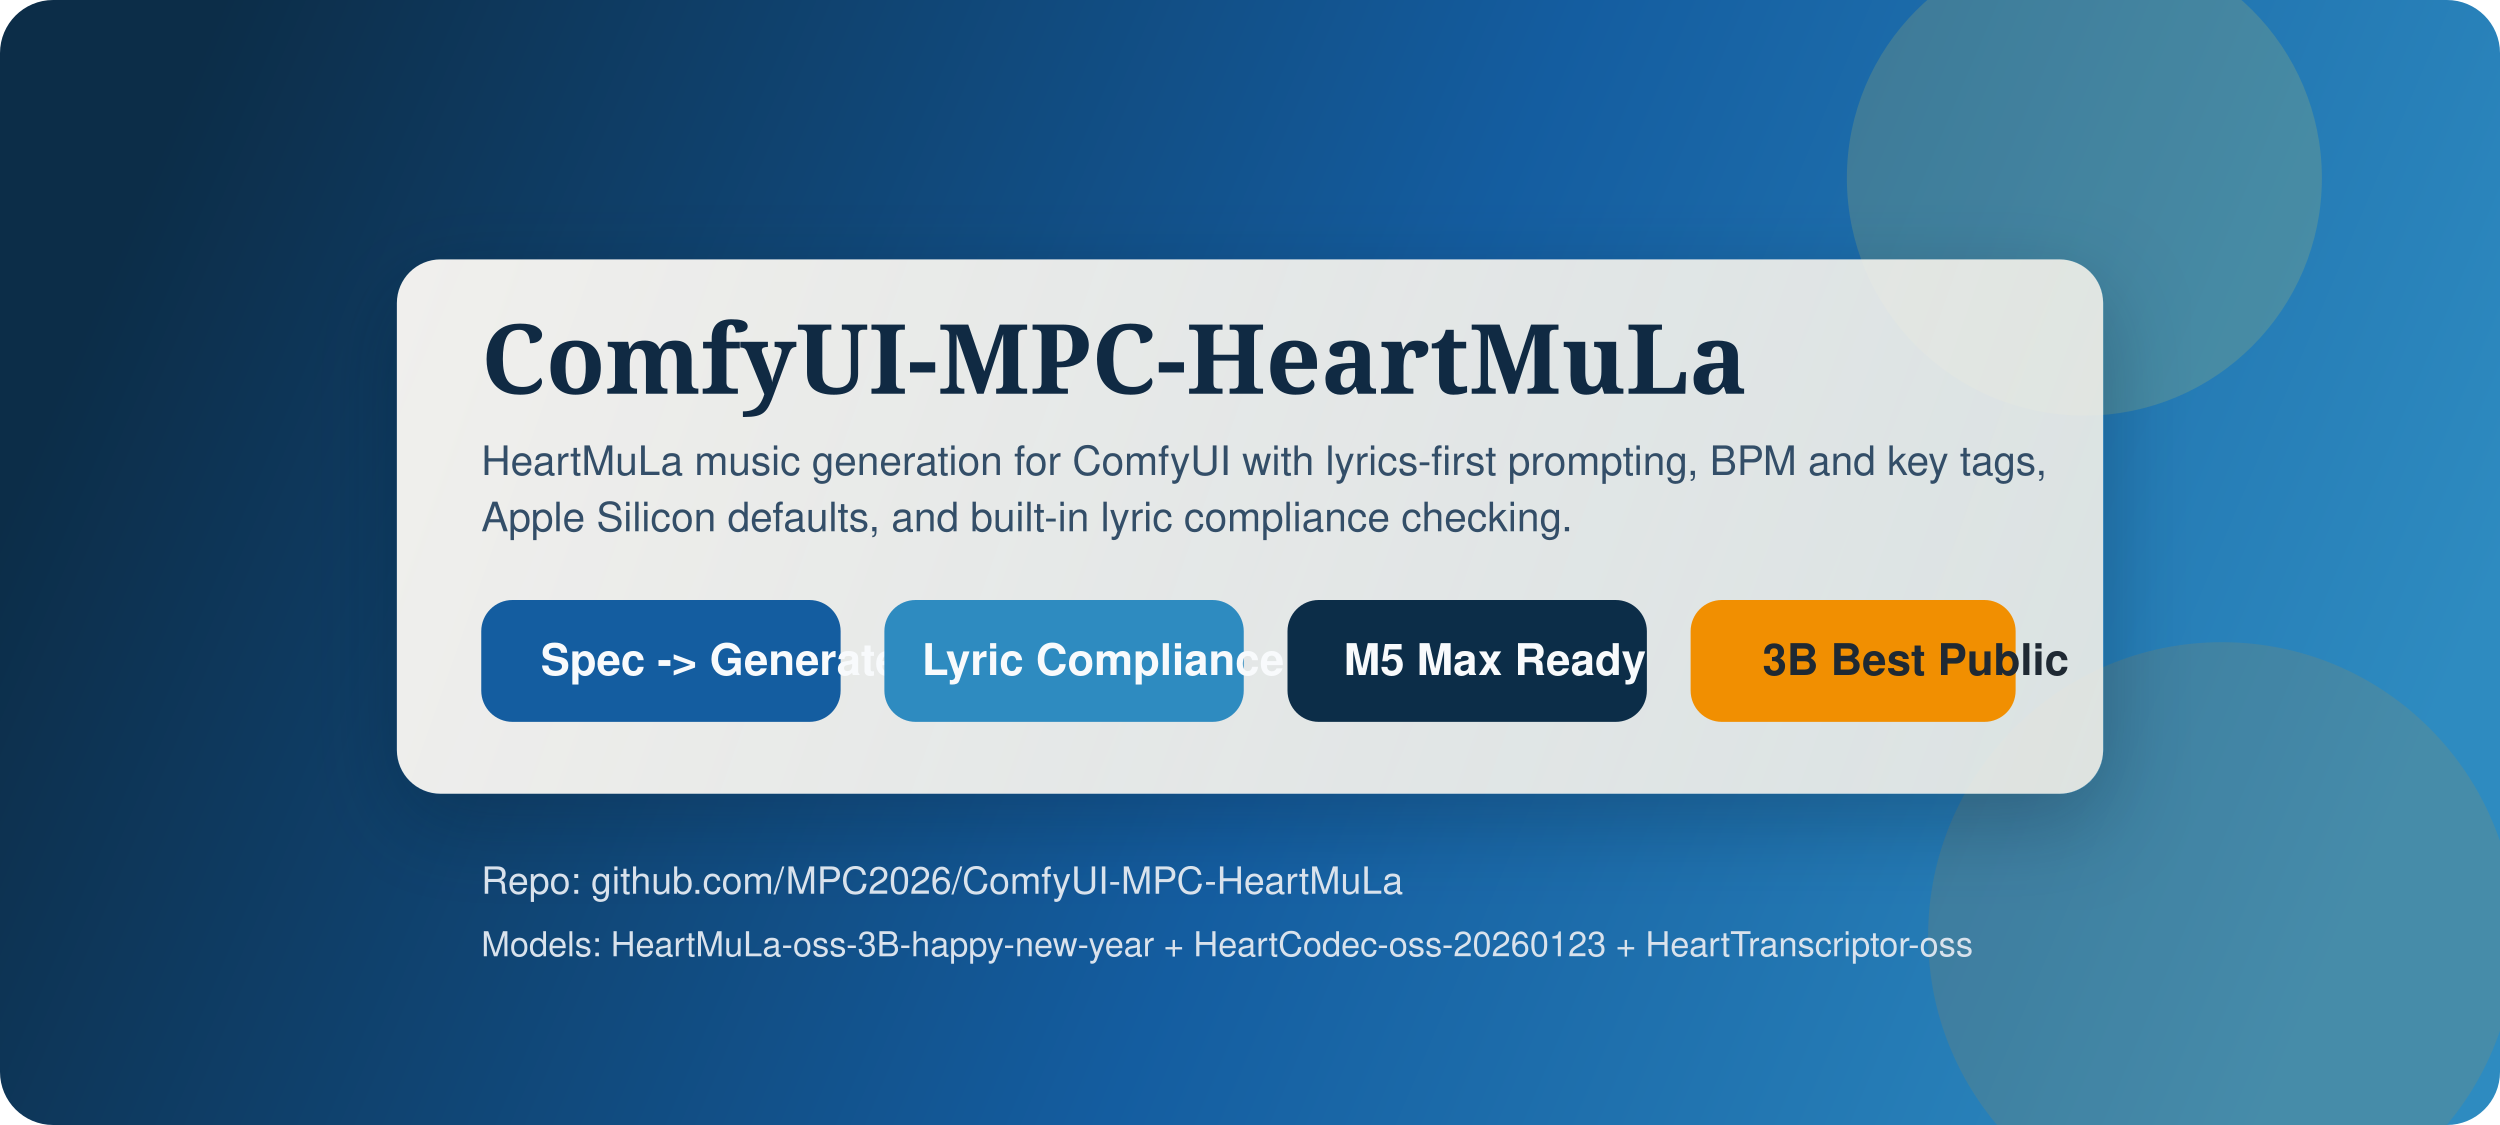
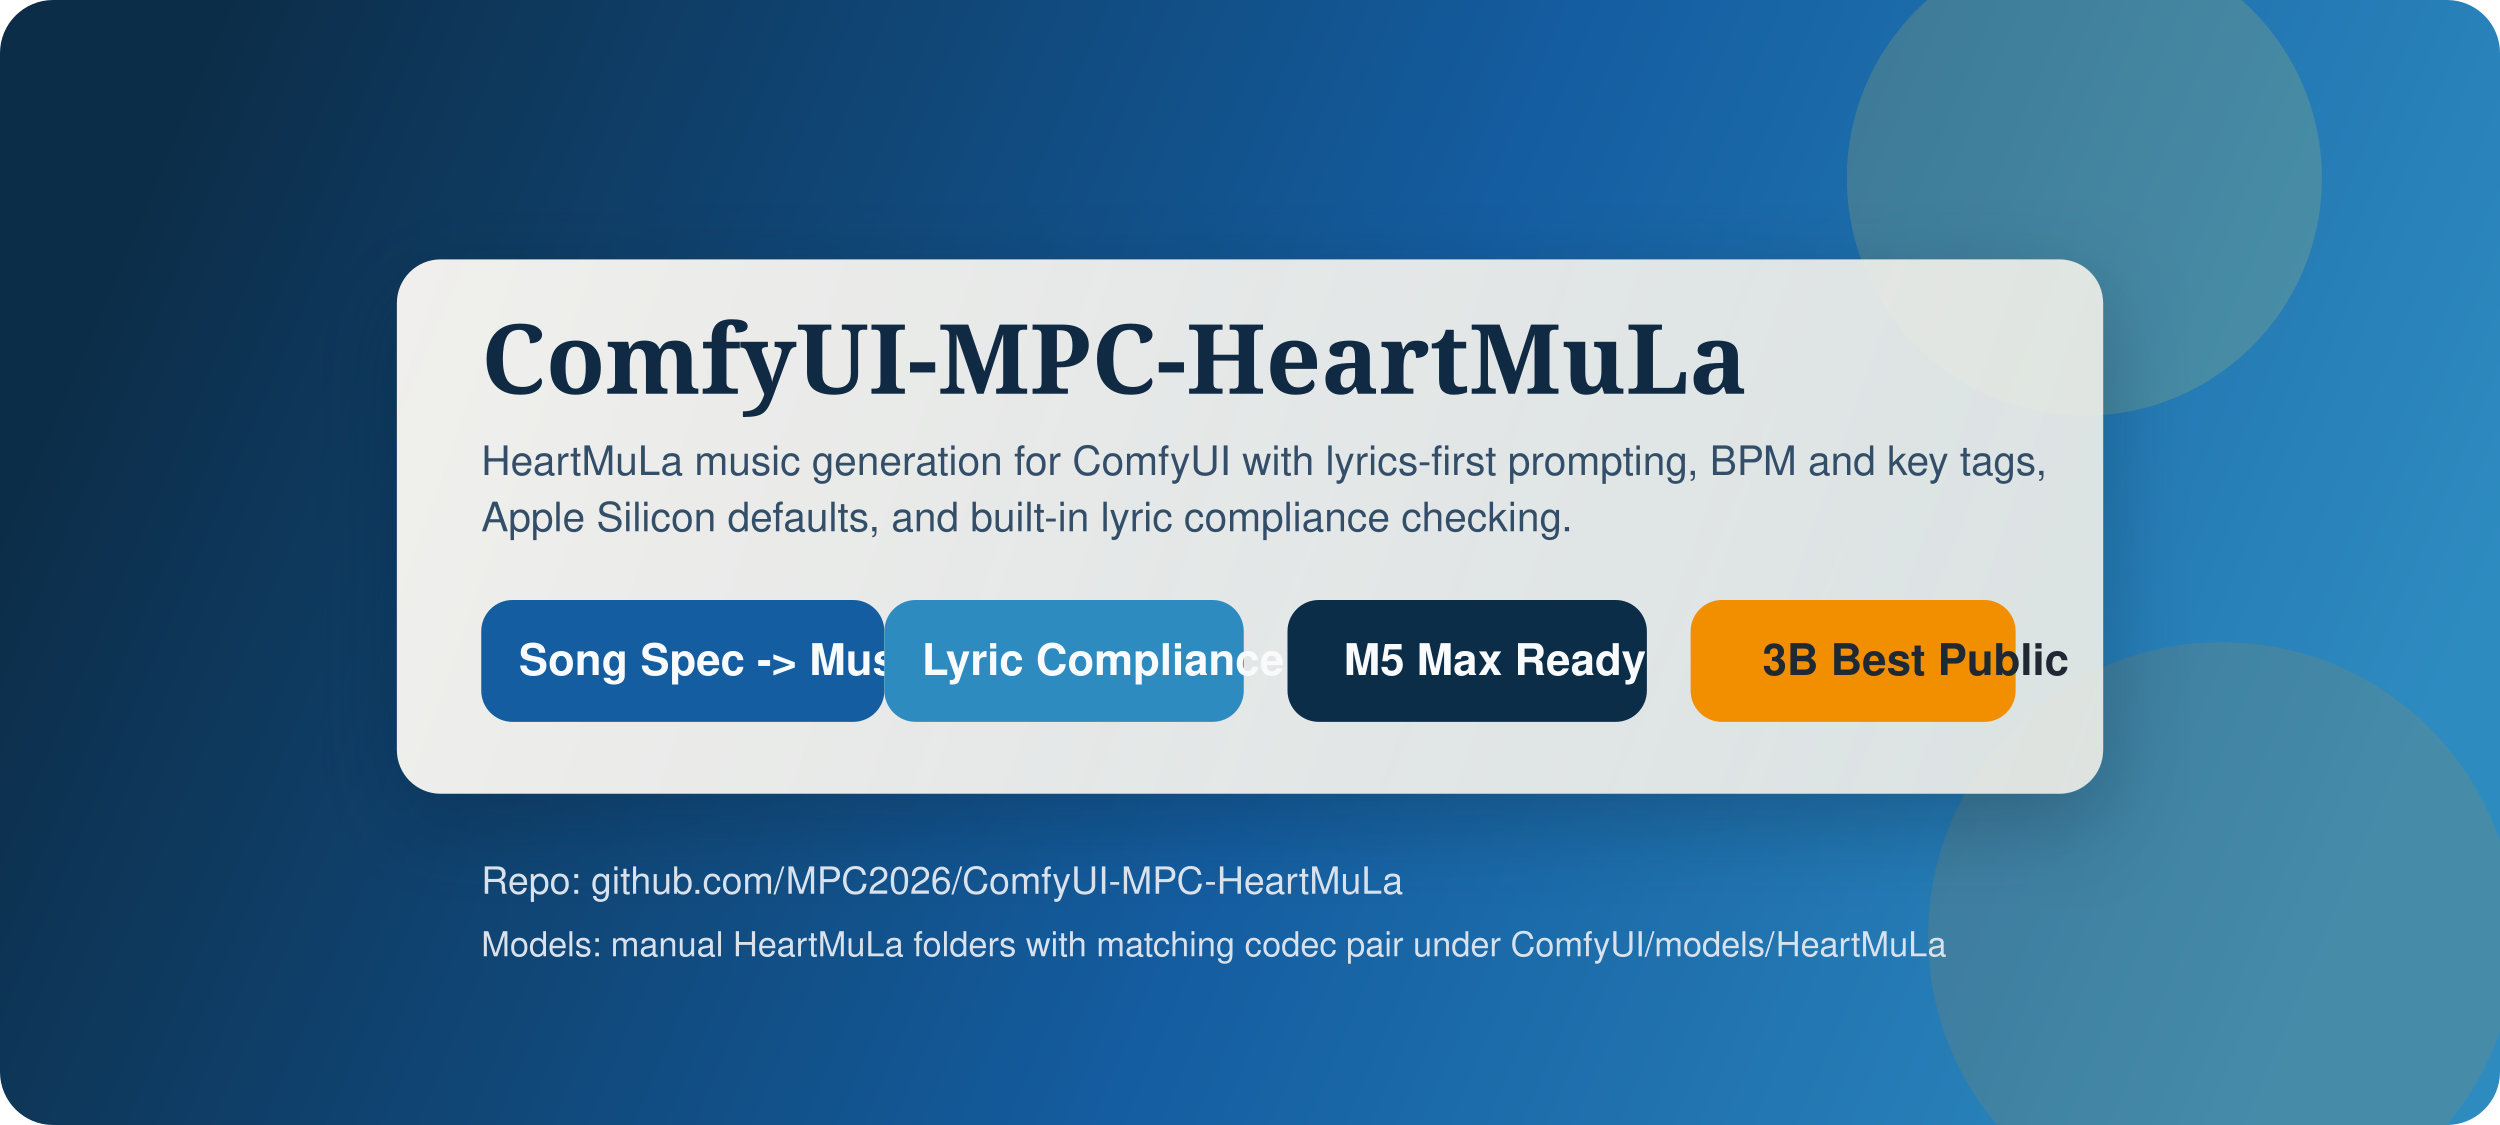
<svg xmlns="http://www.w3.org/2000/svg" width="1600" height="720" viewBox="0 0 1600 720" fill="none">
  <defs>
    <linearGradient id="bg" x1="110" y1="74" x2="1478" y2="654" gradientUnits="userSpaceOnUse">
      <stop stop-color="#0C2D48" />
      <stop offset="0.54" stop-color="#145DA0" />
      <stop offset="1" stop-color="#2E8BC0" />
    </linearGradient>
    <linearGradient id="card" x1="254" y1="174" x2="1364" y2="566" gradientUnits="userSpaceOnUse">
      <stop stop-color="#F9F7F3" stop-opacity="0.96" />
      <stop offset="1" stop-color="#F3F0E8" stop-opacity="0.88" />
    </linearGradient>
    <filter id="shadow" x="198" y="128" width="1204" height="454" filterUnits="userSpaceOnUse" color-interpolation-filters="sRGB">
      <feFlood flood-opacity="0" result="BackgroundImageFix" />
      <feColorMatrix in="SourceAlpha" type="matrix" values="0 0 0 0 0 0 0 0 0 0 0 0 0 0 0 0 0 0 127 0" result="hardAlpha" />
      <feOffset dy="18" />
      <feGaussianBlur stdDeviation="28" />
      <feComposite in2="hardAlpha" operator="out" />
      <feColorMatrix type="matrix" values="0 0 0 0 0.013 0 0 0 0 0.11 0 0 0 0 0.18 0 0 0 0.28 0" />
      <feBlend mode="normal" in2="BackgroundImageFix" result="effect1_dropShadow_0_1" />
      <feBlend mode="normal" in="SourceGraphic" in2="effect1_dropShadow_0_1" result="shape" />
    </filter>
  </defs>
  <rect width="1600" height="720" rx="34" fill="url(#bg)" />
  <circle cx="1334" cy="114" r="152" fill="#F5D547" fill-opacity="0.16" />
  <circle cx="1422" cy="599" r="188" fill="#F18F01" fill-opacity="0.12" />
  <g filter="url(#shadow)">
    <rect x="254" y="166" width="1092" height="342" rx="28" fill="url(#card)" />
  </g>
  <text x="308" y="252" fill="#102A43" font-family="Georgia, serif" font-size="62" font-weight="700">ComfyUI-MPC-HeartMuLa</text>
  <text x="308" y="304" fill="#334E68" font-family="Helvetica, Arial, sans-serif" font-size="26">HeartMuLa music generation for ComfyUI with lyrics-first prompting, BPM and key tags,</text>
  <text x="308" y="340" fill="#334E68" font-family="Helvetica, Arial, sans-serif" font-size="26">Apple Silicon defaults, and built-in lyric compliance checking.</text>
-   <rect x="308" y="384" width="230" height="78" rx="20" fill="#145DA0" />
-   <text x="346" y="432" fill="#F8FAFC" font-family="Helvetica, Arial, sans-serif" font-size="28" font-weight="700">Spec -&gt; Generate</text>
+   <rect x="308" y="384" width="258" height="78" rx="20" fill="#145DA0" />
+   <text x="332" y="432" fill="#F8FAFC" font-family="Helvetica, Arial, sans-serif" font-size="28" font-weight="700">Song Spec -&gt; Music</text>
  <rect x="566" y="384" width="230" height="78" rx="20" fill="#2E8BC0" />
  <text x="590" y="432" fill="#F8FAFC" font-family="Helvetica, Arial, sans-serif" font-size="28" font-weight="700">Lyric Compliance</text>
  <rect x="824" y="384" width="230" height="78" rx="20" fill="#0C2D48" />
  <text x="860" y="432" fill="#F8FAFC" font-family="Helvetica, Arial, sans-serif" font-size="28" font-weight="700">M5 Max Ready</text>
  <rect x="1082" y="384" width="208" height="78" rx="20" fill="#F18F01" />
  <text x="1128" y="432" fill="#1F2933" font-family="Helvetica, Arial, sans-serif" font-size="28" font-weight="700">3B Best Public</text>
  <text x="308" y="572" fill="#D9E2EC" font-family="Helvetica, Arial, sans-serif" font-size="24">Repo: github.com/MPC2026/ComfyUI-MPC-HeartMuLa</text>
-   <text x="308" y="612" fill="#D9E2EC" font-family="Helvetica, Arial, sans-serif" font-size="22">Models: HeartMuLa-oss-3B-happy-new-year + HeartCodec-oss-20260123 + HeartTranscriptor-oss</text>
+   <text x="308" y="612" fill="#D9E2EC" font-family="Helvetica, Arial, sans-serif" font-size="22">Models: manual HeartMuLa folders with matching codec pair under ComfyUI/models/HeartMuLa</text>
</svg>
